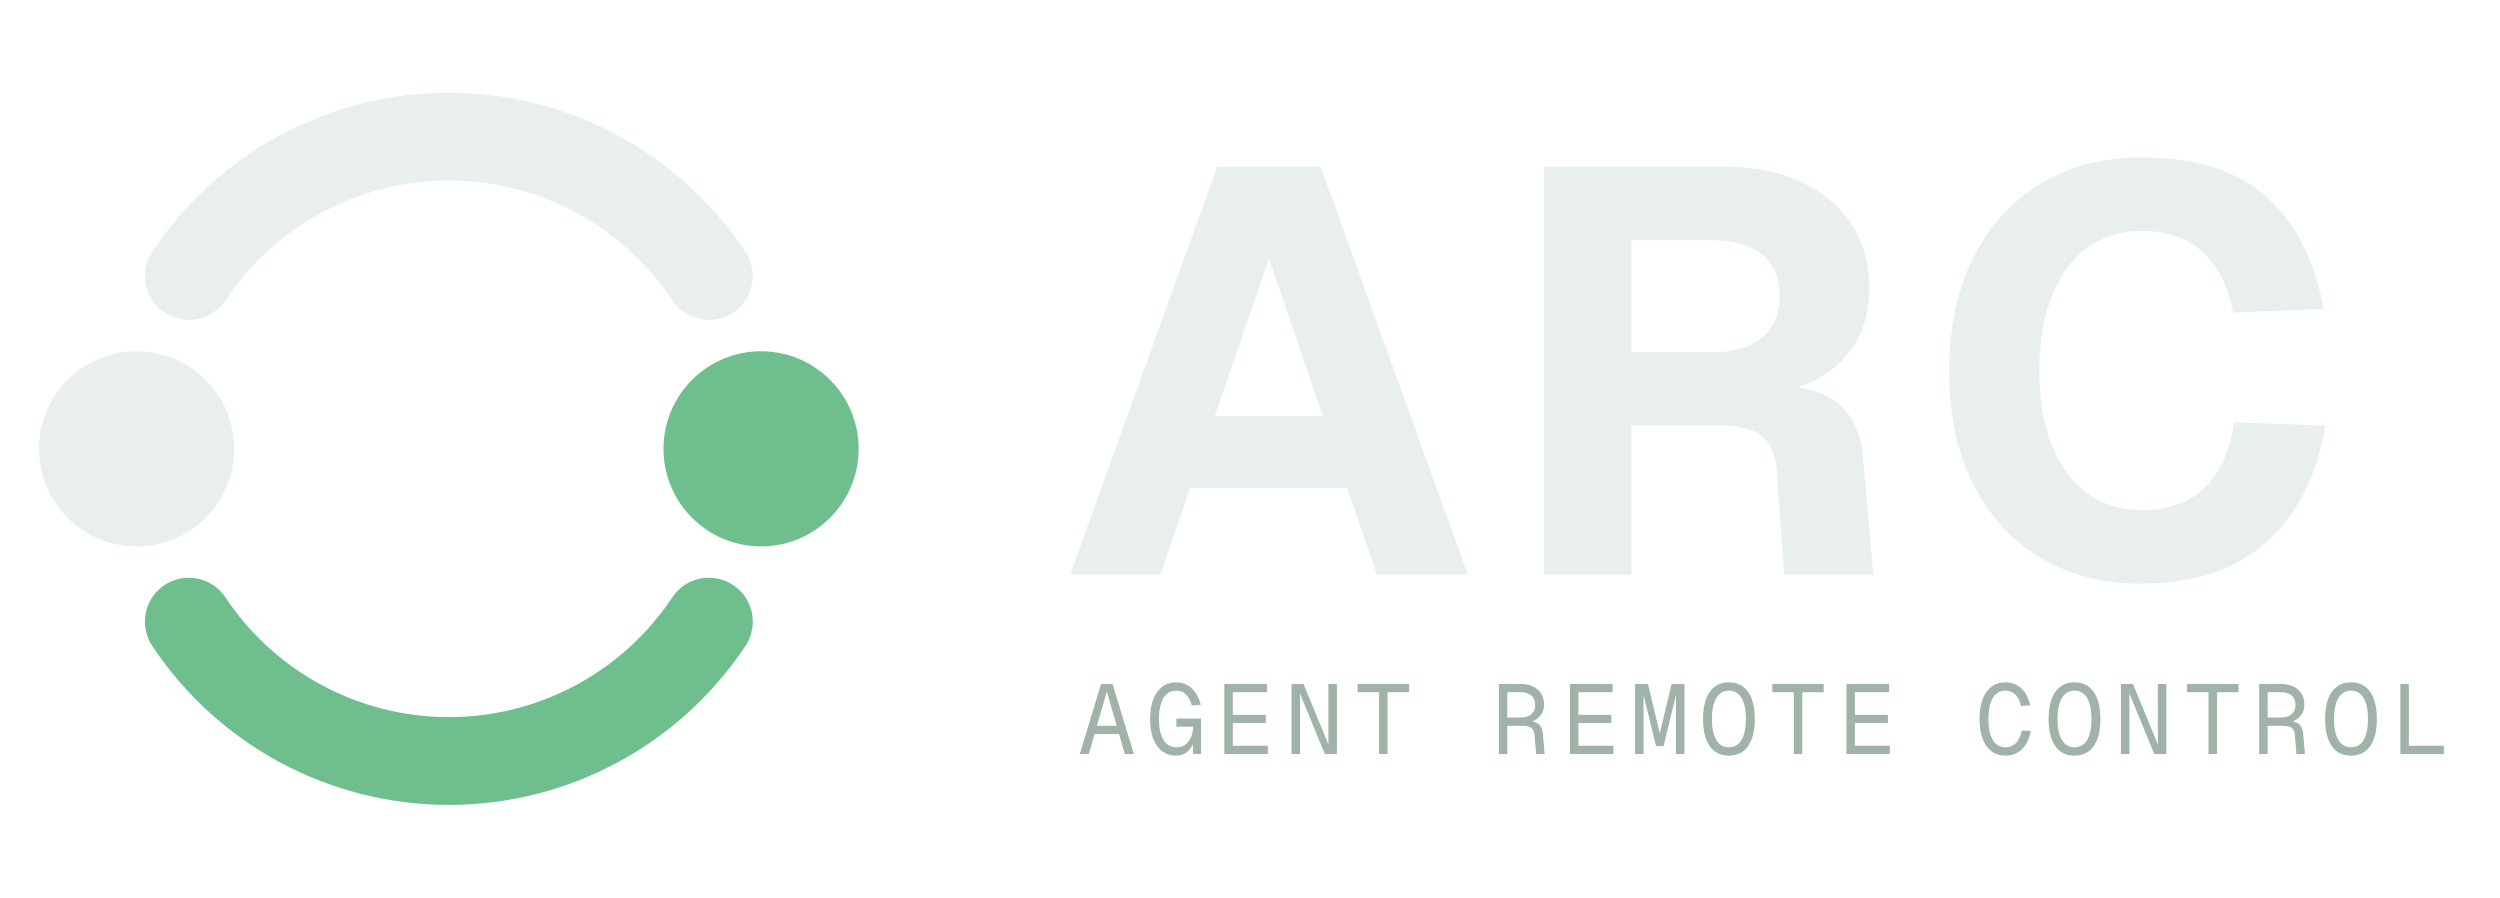
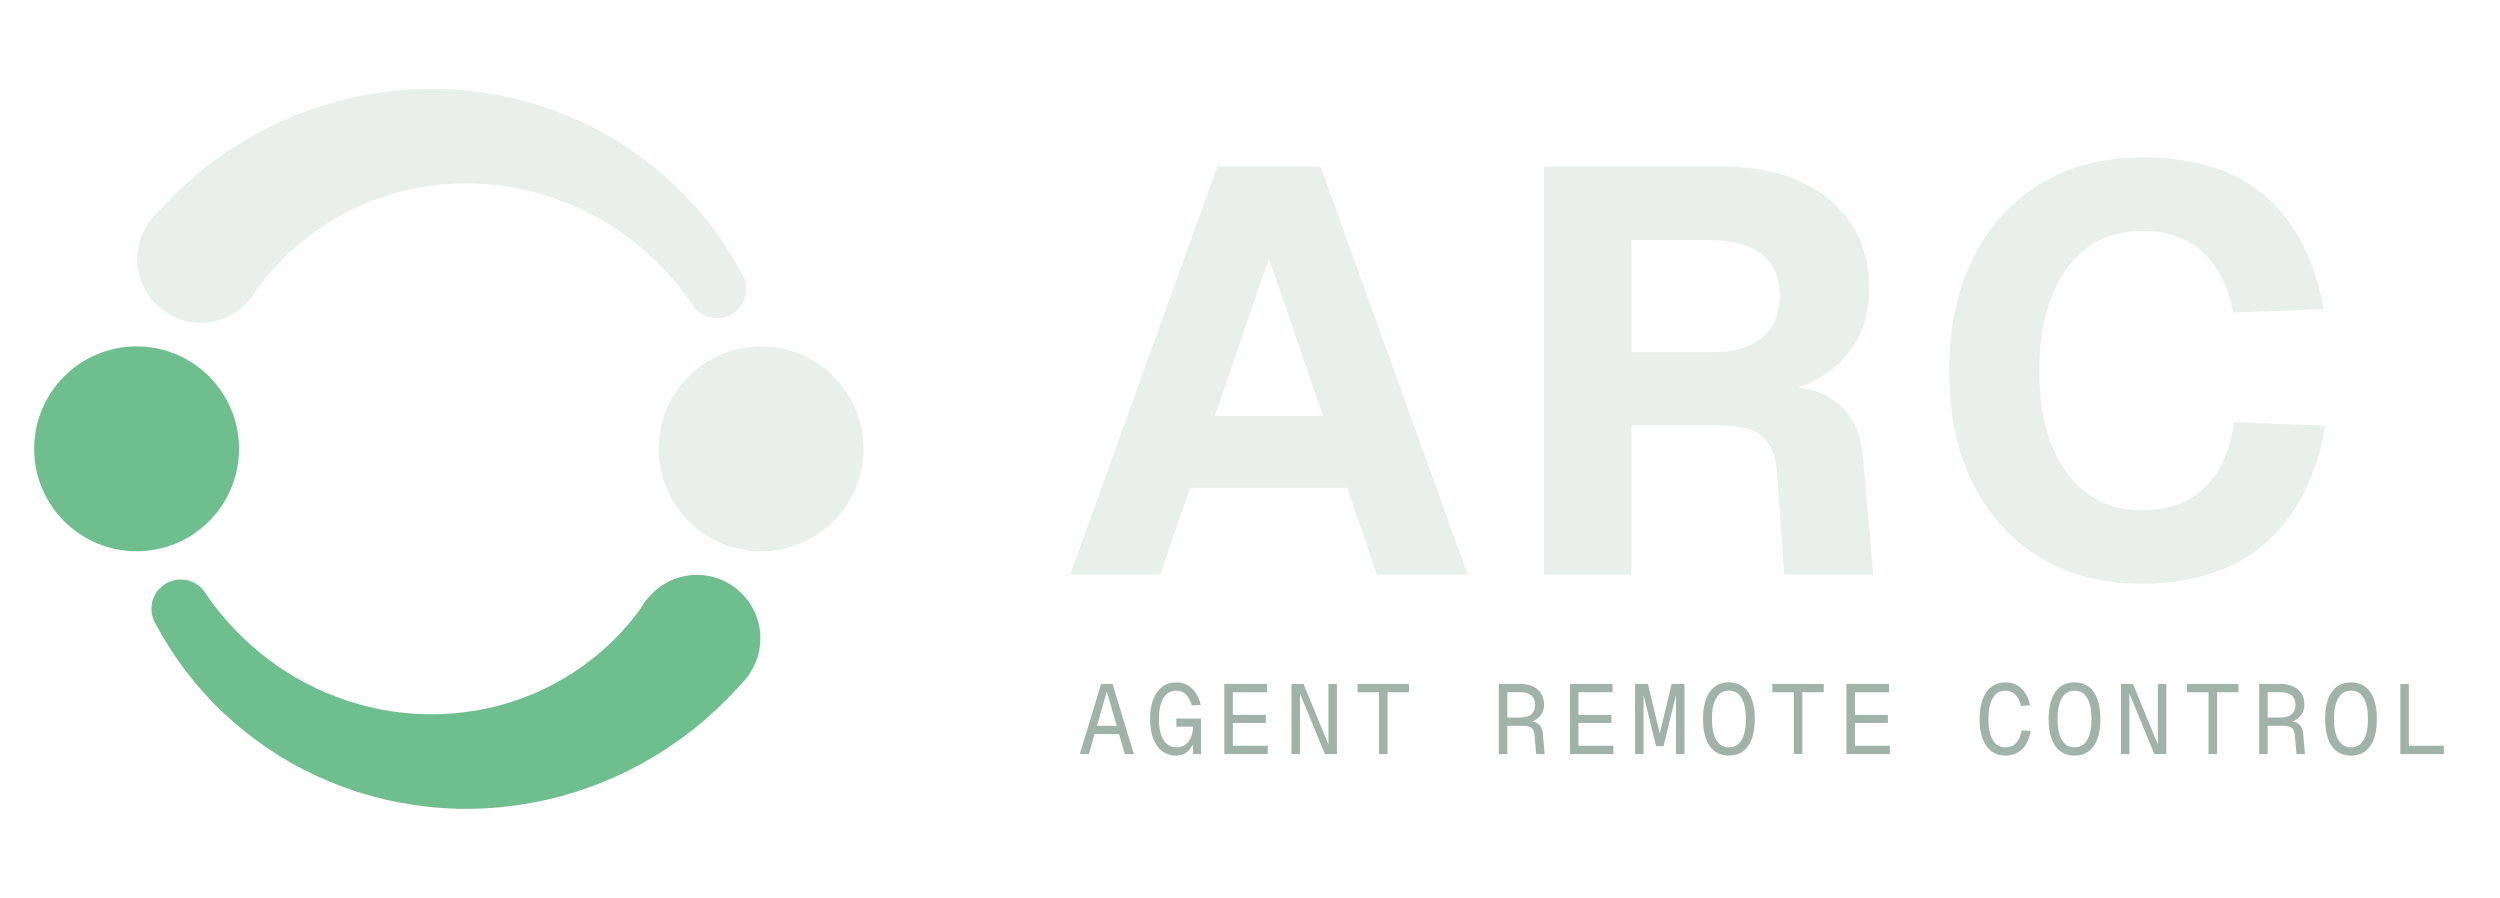
<svg xmlns="http://www.w3.org/2000/svg" width="557" height="200" viewBox="0 0 557 200">
  <g transform="translate(100,100) scale(2.17391) translate(-50,-50)">
-     <path d="M23.35 32.29 A32 32 0 0 1 76.65 32.29" fill="none" stroke="#E9EFEB" stroke-width="9" stroke-linecap="round" />
-     <path d="M76.65 67.71 A32 32 0 0 1 23.35 67.71" fill="none" stroke="#6FBF8E" stroke-width="9" stroke-linecap="round" />
-     <circle cx="18" cy="50" r="10" fill="#E9EFEB" />
-     <circle cx="82" cy="50" r="10" fill="#6FBF8E" />
+     <path d="M19.40 26.64 L20.43 25.46 L21.51 24.32 L22.63 23.24 L23.79 22.20 L24.99 21.21 L26.22 20.28 L27.49 19.39 L28.80 18.57 L30.13 17.79 L31.49 17.07 L32.88 16.41 L34.29 15.81 L35.72 15.27 L37.17 14.79 L38.63 14.36 L40.11 14.00 L41.60 13.70 L43.10 13.46 L44.60 13.28 L46.10 13.16 L47.61 13.11 L49.11 13.11 L50.61 13.18 L52.10 13.31 L53.58 13.50 L55.05 13.75 L56.51 14.05 L57.95 14.42 L59.37 14.84 L60.77 15.32 L62.15 15.86 L63.50 16.45 L64.82 17.09 L66.11 17.78 L67.38 18.53 L68.60 19.33 L69.79 20.17 L70.95 21.06 L72.06 21.99 L73.13 22.96 L74.17 23.98 L75.15 25.04 L76.09 26.13 L76.98 27.25 L77.83 28.42 L78.62 29.61 L79.37 30.83 L80.06 32.07 L74.91 35.15 L74.22 34.19 L73.50 33.26 L72.74 32.36 L71.95 31.50 L71.13 30.67 L70.27 29.88 L69.39 29.12 L68.48 28.41 L67.54 27.73 L66.57 27.10 L65.59 26.50 L64.58 25.95 L63.56 25.44 L62.52 24.98 L61.46 24.56 L60.39 24.18 L59.31 23.85 L58.21 23.56 L57.11 23.32 L56.01 23.12 L54.90 22.97 L53.78 22.87 L52.67 22.81 L51.56 22.79 L50.45 22.83 L49.35 22.90 L48.25 23.03 L47.16 23.19 L46.09 23.40 L45.02 23.65 L43.97 23.95 L42.94 24.29 L41.92 24.66 L40.92 25.08 L39.94 25.54 L38.99 26.03 L38.06 26.57 L37.15 27.14 L36.27 27.74 L35.42 28.38 L34.59 29.05 L33.80 29.75 L33.04 30.48 L32.31 31.23 L31.61 32.02 L30.95 32.83 L30.32 33.67 L29.73 34.52 Z" fill="#E9EFEB" />
+     <circle cx="24.57" cy="30.58" r="6.50" fill="#E9EFEB" />
+     <circle cx="77.48" cy="33.61" r="3.00" fill="#E9EFEB" />
+     <path d="M80.60 73.36 L79.57 74.54 L78.49 75.68 L77.37 76.76 L76.21 77.80 L75.01 78.79 L73.78 79.72 L72.51 80.61 L71.20 81.43 L69.87 82.21 L68.51 82.93 L67.12 83.59 L65.71 84.19 L64.28 84.73 L62.83 85.21 L61.37 85.64 L59.89 86.00 L58.40 86.30 L56.90 86.54 L55.40 86.72 L53.90 86.84 L52.39 86.89 L50.89 86.89 L49.39 86.82 L47.90 86.69 L46.42 86.50 L44.95 86.25 L43.49 85.95 L42.05 85.58 L40.63 85.16 L39.23 84.68 L37.85 84.14 L36.50 83.55 L35.18 82.91 L33.89 82.22 L32.62 81.47 L31.40 80.67 L30.21 79.83 L29.05 78.94 L27.94 78.01 L26.87 77.04 L25.83 76.02 L24.85 74.96 L23.91 73.87 L23.02 72.75 L22.17 71.58 L21.38 70.39 L20.63 69.17 L19.94 67.93 L25.09 64.85 L25.78 65.81 L26.50 66.74 L27.26 67.64 L28.05 68.50 L28.87 69.33 L29.73 70.12 L30.61 70.88 L31.52 71.59 L32.46 72.27 L33.43 72.90 L34.41 73.50 L35.42 74.05 L36.44 74.56 L37.48 75.02 L38.54 75.44 L39.61 75.82 L40.69 76.15 L41.79 76.44 L42.89 76.68 L43.99 76.88 L45.10 77.03 L46.22 77.13 L47.33 77.19 L48.44 77.21 L49.55 77.17 L50.65 77.10 L51.75 76.97 L52.84 76.81 L53.91 76.60 L54.98 76.35 L56.03 76.05 L57.06 75.71 L58.08 75.34 L59.08 74.92 L60.06 74.46 L61.01 73.97 L61.94 73.43 L62.85 72.86 L63.73 72.26 L64.58 71.62 L65.41 70.95 L66.20 70.25 L66.96 69.52 L67.69 68.77 L68.39 67.98 L69.05 67.17 L69.68 66.33 L70.27 65.48 Z" fill="#6FBF8E" />
+     <circle cx="75.43" cy="69.42" r="6.50" fill="#6FBF8E" />
+     <circle cx="22.52" cy="66.39" r="3.00" fill="#6FBF8E" />
+     <circle cx="18" cy="50" r="10.5" fill="#6FBF8E" />
+     <circle cx="82" cy="50" r="10.5" fill="#E9EFEB" />
  </g>
  <path d="M238.432 128.0 271.2 37.12H294.24L327.008 128.0H306.784L300.128 108.672H265.184L258.528 128.0ZM270.688 92.672H294.752L282.72 57.6Z" fill="#E9EFEB" />
  <path d="M344.032 128.0V37.12H383.84Q393.824 37.12 401.12 40.448Q408.416 43.776 412.448 49.856Q416.48 55.936 416.48 64.256Q416.48 72.576 412.064 78.336Q407.648 84.096 400.48 86.272Q413.92 88.192 415.072 101.888L417.376 128.0H397.536L395.872 104.96Q395.488 99.712 392.608 97.216Q389.728 94.72 382.816 94.72H363.488V128.0ZM363.488 78.464H381.664Q388.704 78.464 392.608 75.2Q396.512 71.936 396.512 65.92Q396.512 59.776 392.544 56.64Q388.576 53.504 381.024 53.504H363.488Z" fill="#E9EFEB" />
  <path d="M476.896 130.048Q464.48 130.048 454.88 124.416Q445.28 118.784 439.776 108.16Q434.272 97.536 434.272 82.688Q434.272 68.224 439.584 57.536Q444.896 46.848 454.56 40.96Q464.224 35.072 477.28 35.072Q495.072 35.072 504.928 43.84Q514.784 52.608 517.728 68.864L497.504 69.632Q495.968 61.056 490.848 56.256Q485.728 51.456 477.28 51.456Q466.4 51.456 460.384 59.968Q454.368 68.48 454.368 82.688Q454.368 97.024 460.512 105.344Q466.656 113.664 477.152 113.664Q486.24 113.664 491.36 108.48Q496.48 103.296 497.76 94.08L518.112 94.848Q515.296 111.488 504.992 120.768Q494.688 130.048 476.896 130.048Z" fill="#E9EFEB" />
  <path d="M240.572 168.0 245.324 152.38H247.876L252.628 168.0H250.604L249.328 163.556H243.872L242.596 168.0ZM246.6 154.096 244.4 161.708H248.8Z" fill="#9FB3A8" />
  <path d="M261.956 168.352Q260.306 168.352 259.019 167.439Q257.732 166.526 256.984 164.711Q256.236 162.896 256.236 160.212Q256.236 157.682 256.929 155.856Q257.622 154.03 258.92 153.029Q260.218 152.028 262.044 152.028Q263.474 152.028 264.585 152.666Q265.696 153.304 266.444 154.437Q267.192 155.57 267.522 157.044L265.542 157.176Q265.168 155.724 264.299 154.8Q263.43 153.876 262.044 153.876Q260.218 153.876 259.217 155.526Q258.216 157.176 258.216 160.212Q258.216 163.226 259.239 164.865Q260.262 166.504 262.132 166.504Q263.804 166.504 264.783 165.217Q265.762 163.93 265.828 161.906H262.088V160.102H267.588V168.0H265.828L265.784 165.844Q265.234 166.988 264.321 167.67Q263.408 168.352 261.956 168.352Z" fill="#9FB3A8" />
  <path d="M272.78 168.0V152.38H282.284V154.228H274.672V159.266H282.02V161.07H274.672V166.152H282.46V168.0Z" fill="#9FB3A8" />
  <path d="M287.74 168.0V152.38H290.424L295.968 165.866V152.38H297.86V168.0H295.176L289.632 154.514V168.0Z" fill="#9FB3A8" />
  <path d="M307.254 168.0V154.228H302.48V152.38H313.92V154.228H309.146V168.0Z" fill="#9FB3A8" />
  <path d="M333.94 168.0V152.38H338.692Q341.156 152.38 342.586 153.623Q344.016 154.866 344.016 157.044Q344.016 158.43 343.213 159.409Q342.41 160.388 341.376 160.718Q342.498 160.938 343.07 161.598Q343.642 162.258 343.752 163.512L344.148 168.0H342.256L341.882 163.754Q341.794 162.654 341.2 162.181Q340.606 161.708 339.088 161.708H335.832V168.0ZM335.832 159.86H338.692Q340.32 159.86 341.178 159.123Q342.036 158.386 342.036 157.044Q342.036 155.68 341.178 154.954Q340.32 154.228 338.692 154.228H335.832Z" fill="#9FB3A8" />
  <path d="M349.78 168.0V152.38H359.284V154.228H351.672V159.266H359.02V161.07H351.672V166.152H359.46V168.0Z" fill="#9FB3A8" />
  <path d="M368.964 166.24 366.192 154.866V168.0H364.3V152.38H367.16L369.8 163.402L372.44 152.38H375.3V168.0H373.408V154.866L370.636 166.24Z" fill="#9FB3A8" />
  <path d="M385.2 168.352Q382.428 168.352 380.932 166.24Q379.436 164.128 379.436 160.212Q379.436 156.274 380.932 154.151Q382.428 152.028 385.2 152.028Q387.972 152.028 389.468 154.151Q390.964 156.274 390.964 160.212Q390.964 164.128 389.468 166.24Q387.972 168.352 385.2 168.352ZM385.2 166.504Q387.026 166.504 388.005 164.887Q388.984 163.27 388.984 160.212Q388.984 157.132 388.005 155.504Q387.026 153.876 385.2 153.876Q383.396 153.876 382.406 155.504Q381.416 157.132 381.416 160.212Q381.416 163.27 382.406 164.887Q383.396 166.504 385.2 166.504Z" fill="#9FB3A8" />
  <path d="M399.654 168.0V154.228H394.88V152.38H406.32V154.228H401.546V168.0Z" fill="#9FB3A8" />
  <path d="M411.38 168.0V152.38H420.884V154.228H413.272V159.266H420.62V161.07H413.272V166.152H421.06V168.0Z" fill="#9FB3A8" />
  <path d="M446.844 168.352Q444.974 168.352 443.676 167.362Q442.378 166.372 441.707 164.546Q441.036 162.72 441.036 160.212Q441.036 157.682 441.707 155.856Q442.378 154.03 443.676 153.029Q444.974 152.028 446.844 152.028Q448.912 152.028 450.364 153.381Q451.816 154.734 452.3 157.154L450.276 157.286Q449.902 155.592 448.989 154.734Q448.076 153.876 446.844 153.876Q444.974 153.876 443.995 155.526Q443.016 157.176 443.016 160.212Q443.016 163.226 443.995 164.865Q444.974 166.504 446.844 166.504Q448.208 166.504 449.154 165.558Q450.1 164.612 450.43 162.742L452.432 162.852Q452.014 165.426 450.54 166.889Q449.066 168.352 446.844 168.352Z" fill="#9FB3A8" />
  <path d="M462.2 168.352Q459.428 168.352 457.932 166.24Q456.436 164.128 456.436 160.212Q456.436 156.274 457.932 154.151Q459.428 152.028 462.2 152.028Q464.972 152.028 466.468 154.151Q467.964 156.274 467.964 160.212Q467.964 164.128 466.468 166.24Q464.972 168.352 462.2 168.352ZM462.2 166.504Q464.026 166.504 465.005 164.887Q465.984 163.27 465.984 160.212Q465.984 157.132 465.005 155.504Q464.026 153.876 462.2 153.876Q460.396 153.876 459.406 155.504Q458.416 157.132 458.416 160.212Q458.416 163.27 459.406 164.887Q460.396 166.504 462.2 166.504Z" fill="#9FB3A8" />
  <path d="M472.54 168.0V152.38H475.224L480.768 165.866V152.38H482.66V168.0H479.976L474.432 154.514V168.0Z" fill="#9FB3A8" />
  <path d="M492.054 168.0V154.228H487.28V152.38H498.72V154.228H493.946V168.0Z" fill="#9FB3A8" />
  <path d="M503.34 168.0V152.38H508.092Q510.556 152.38 511.986 153.623Q513.416 154.866 513.416 157.044Q513.416 158.43 512.613 159.409Q511.81 160.388 510.776 160.718Q511.898 160.938 512.47 161.598Q513.042 162.258 513.152 163.512L513.548 168.0H511.656L511.282 163.754Q511.194 162.654 510.6 162.181Q510.006 161.708 508.488 161.708H505.232V168.0ZM505.232 159.86H508.092Q509.72 159.86 510.578 159.123Q511.436 158.386 511.436 157.044Q511.436 155.68 510.578 154.954Q509.72 154.228 508.092 154.228H505.232Z" fill="#9FB3A8" />
  <path d="M523.8 168.352Q521.028 168.352 519.532 166.24Q518.036 164.128 518.036 160.212Q518.036 156.274 519.532 154.151Q521.028 152.028 523.8 152.028Q526.572 152.028 528.068 154.151Q529.564 156.274 529.564 160.212Q529.564 164.128 528.068 166.24Q526.572 168.352 523.8 168.352ZM523.8 166.504Q525.626 166.504 526.605 164.887Q527.584 163.27 527.584 160.212Q527.584 157.132 526.605 155.504Q525.626 153.876 523.8 153.876Q521.996 153.876 521.006 155.504Q520.016 157.132 520.016 160.212Q520.016 163.27 521.006 164.887Q521.996 166.504 523.8 166.504Z" fill="#9FB3A8" />
  <path d="M534.8 168.0V152.38H536.692V166.152H544.48V168.0Z" fill="#9FB3A8" />
</svg>
